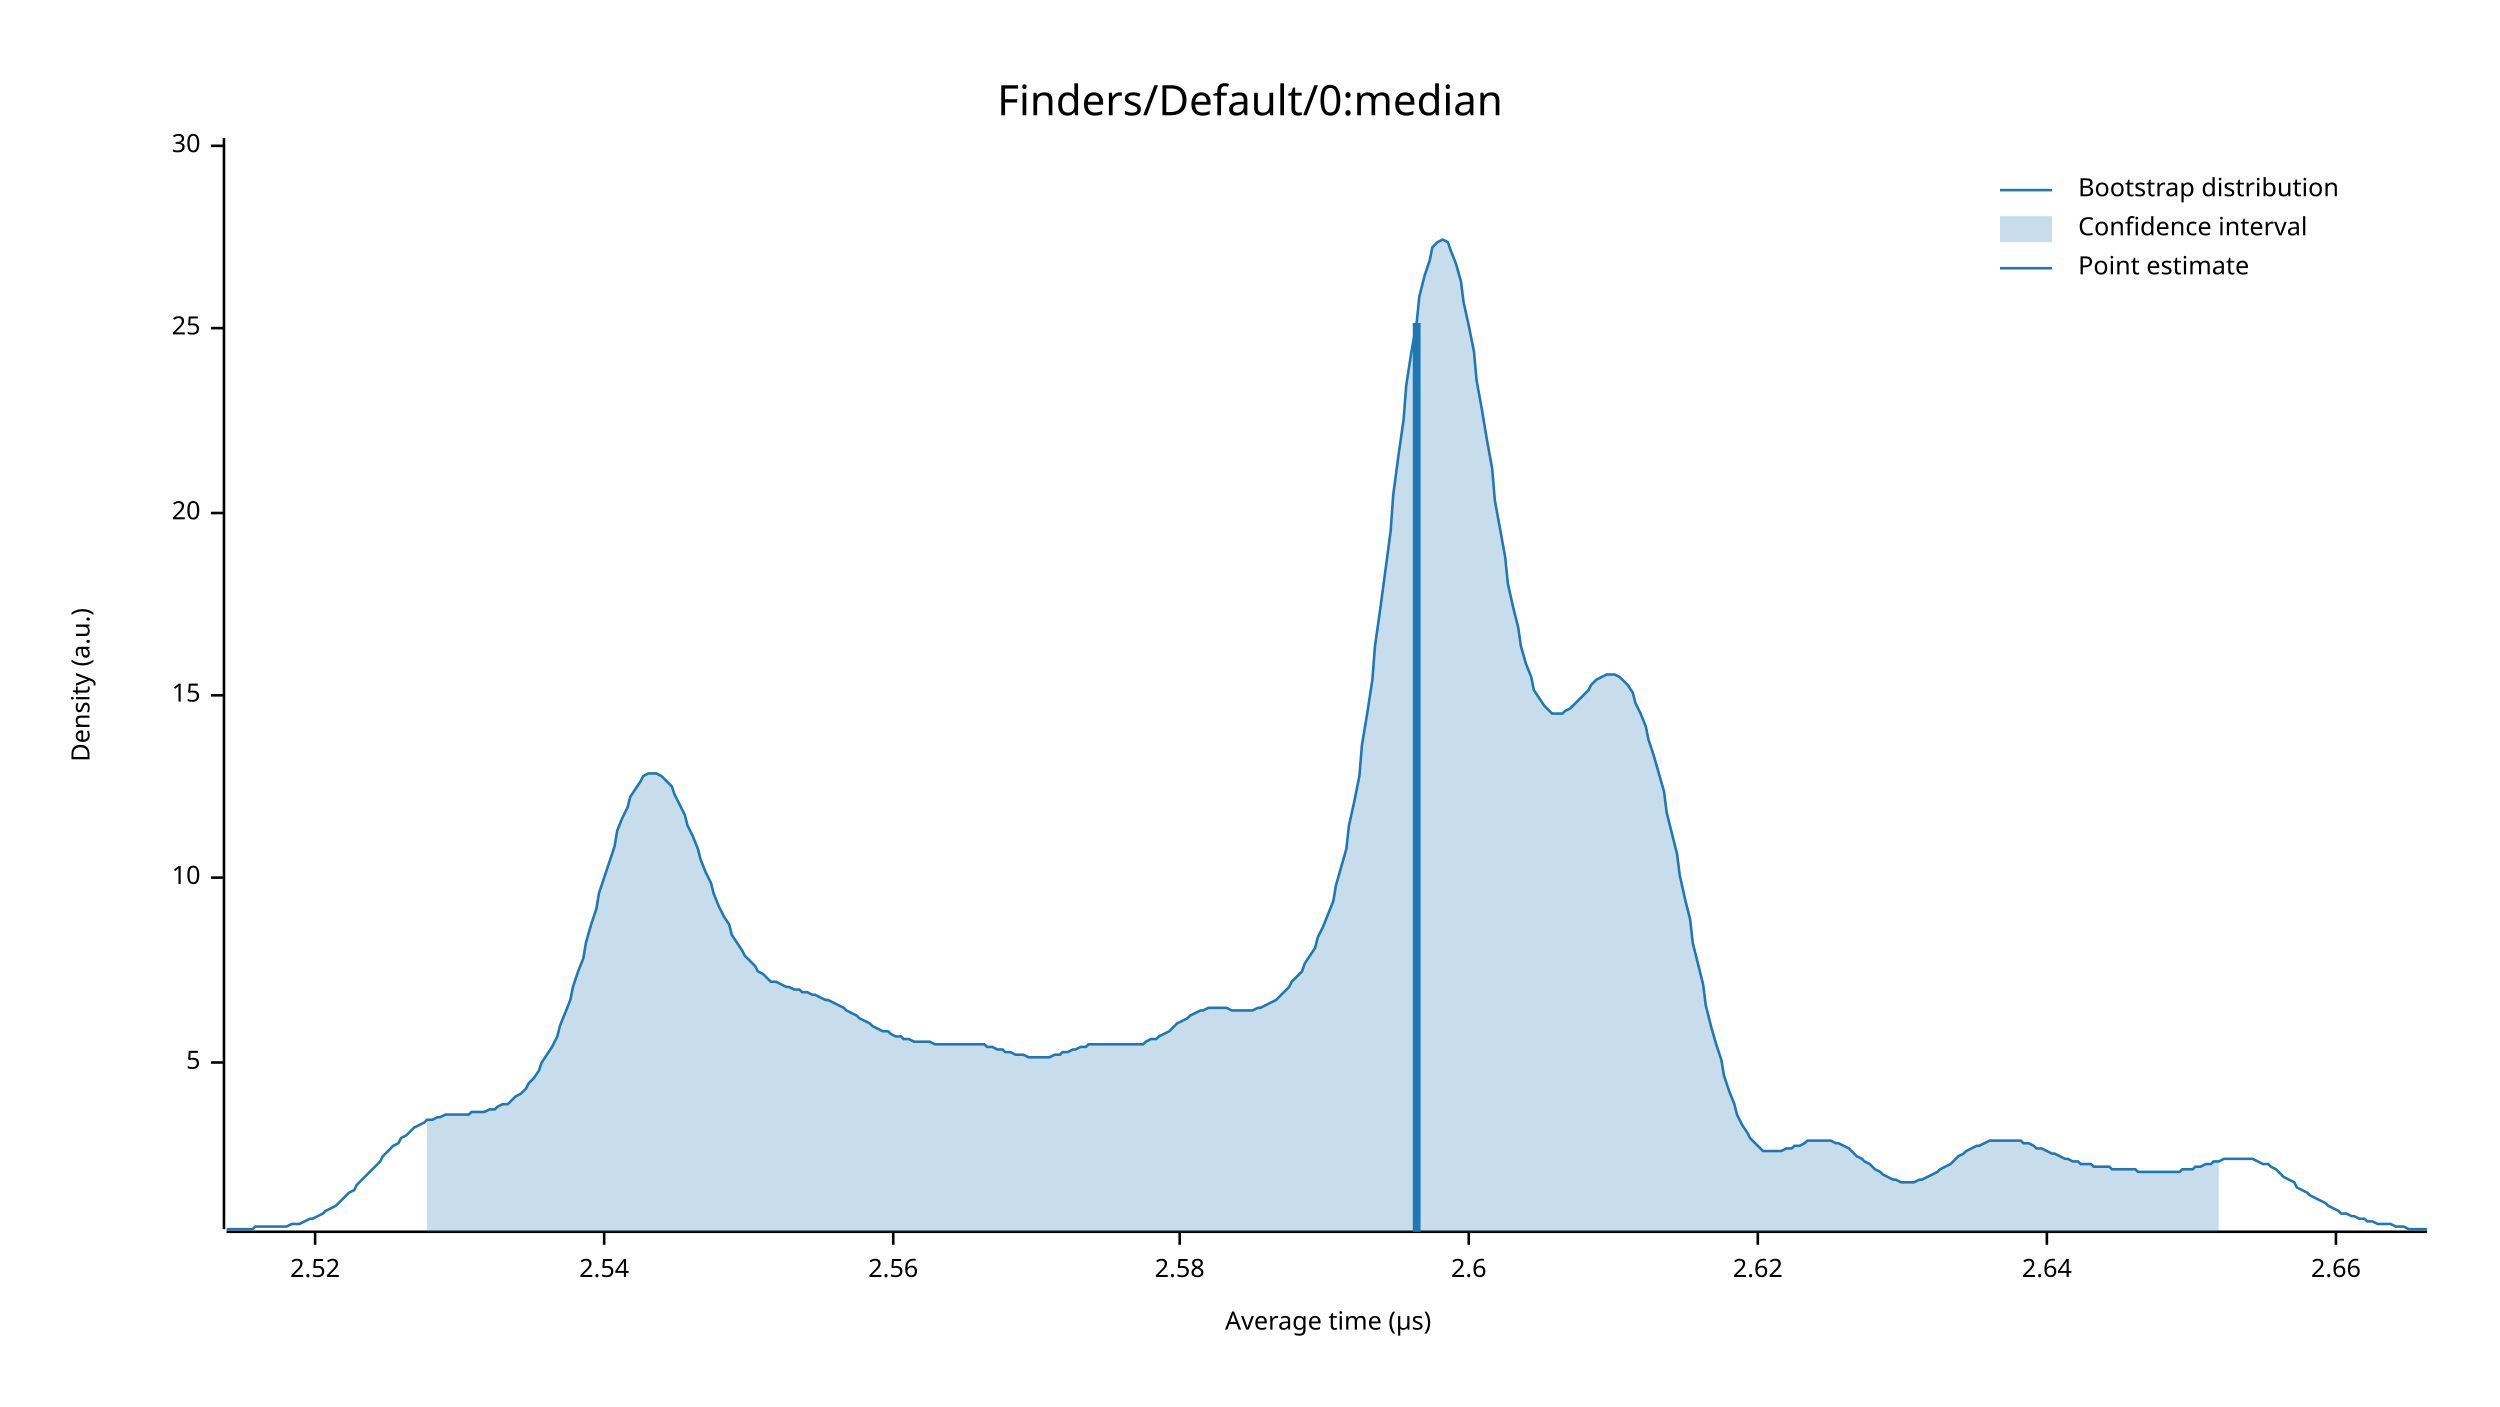
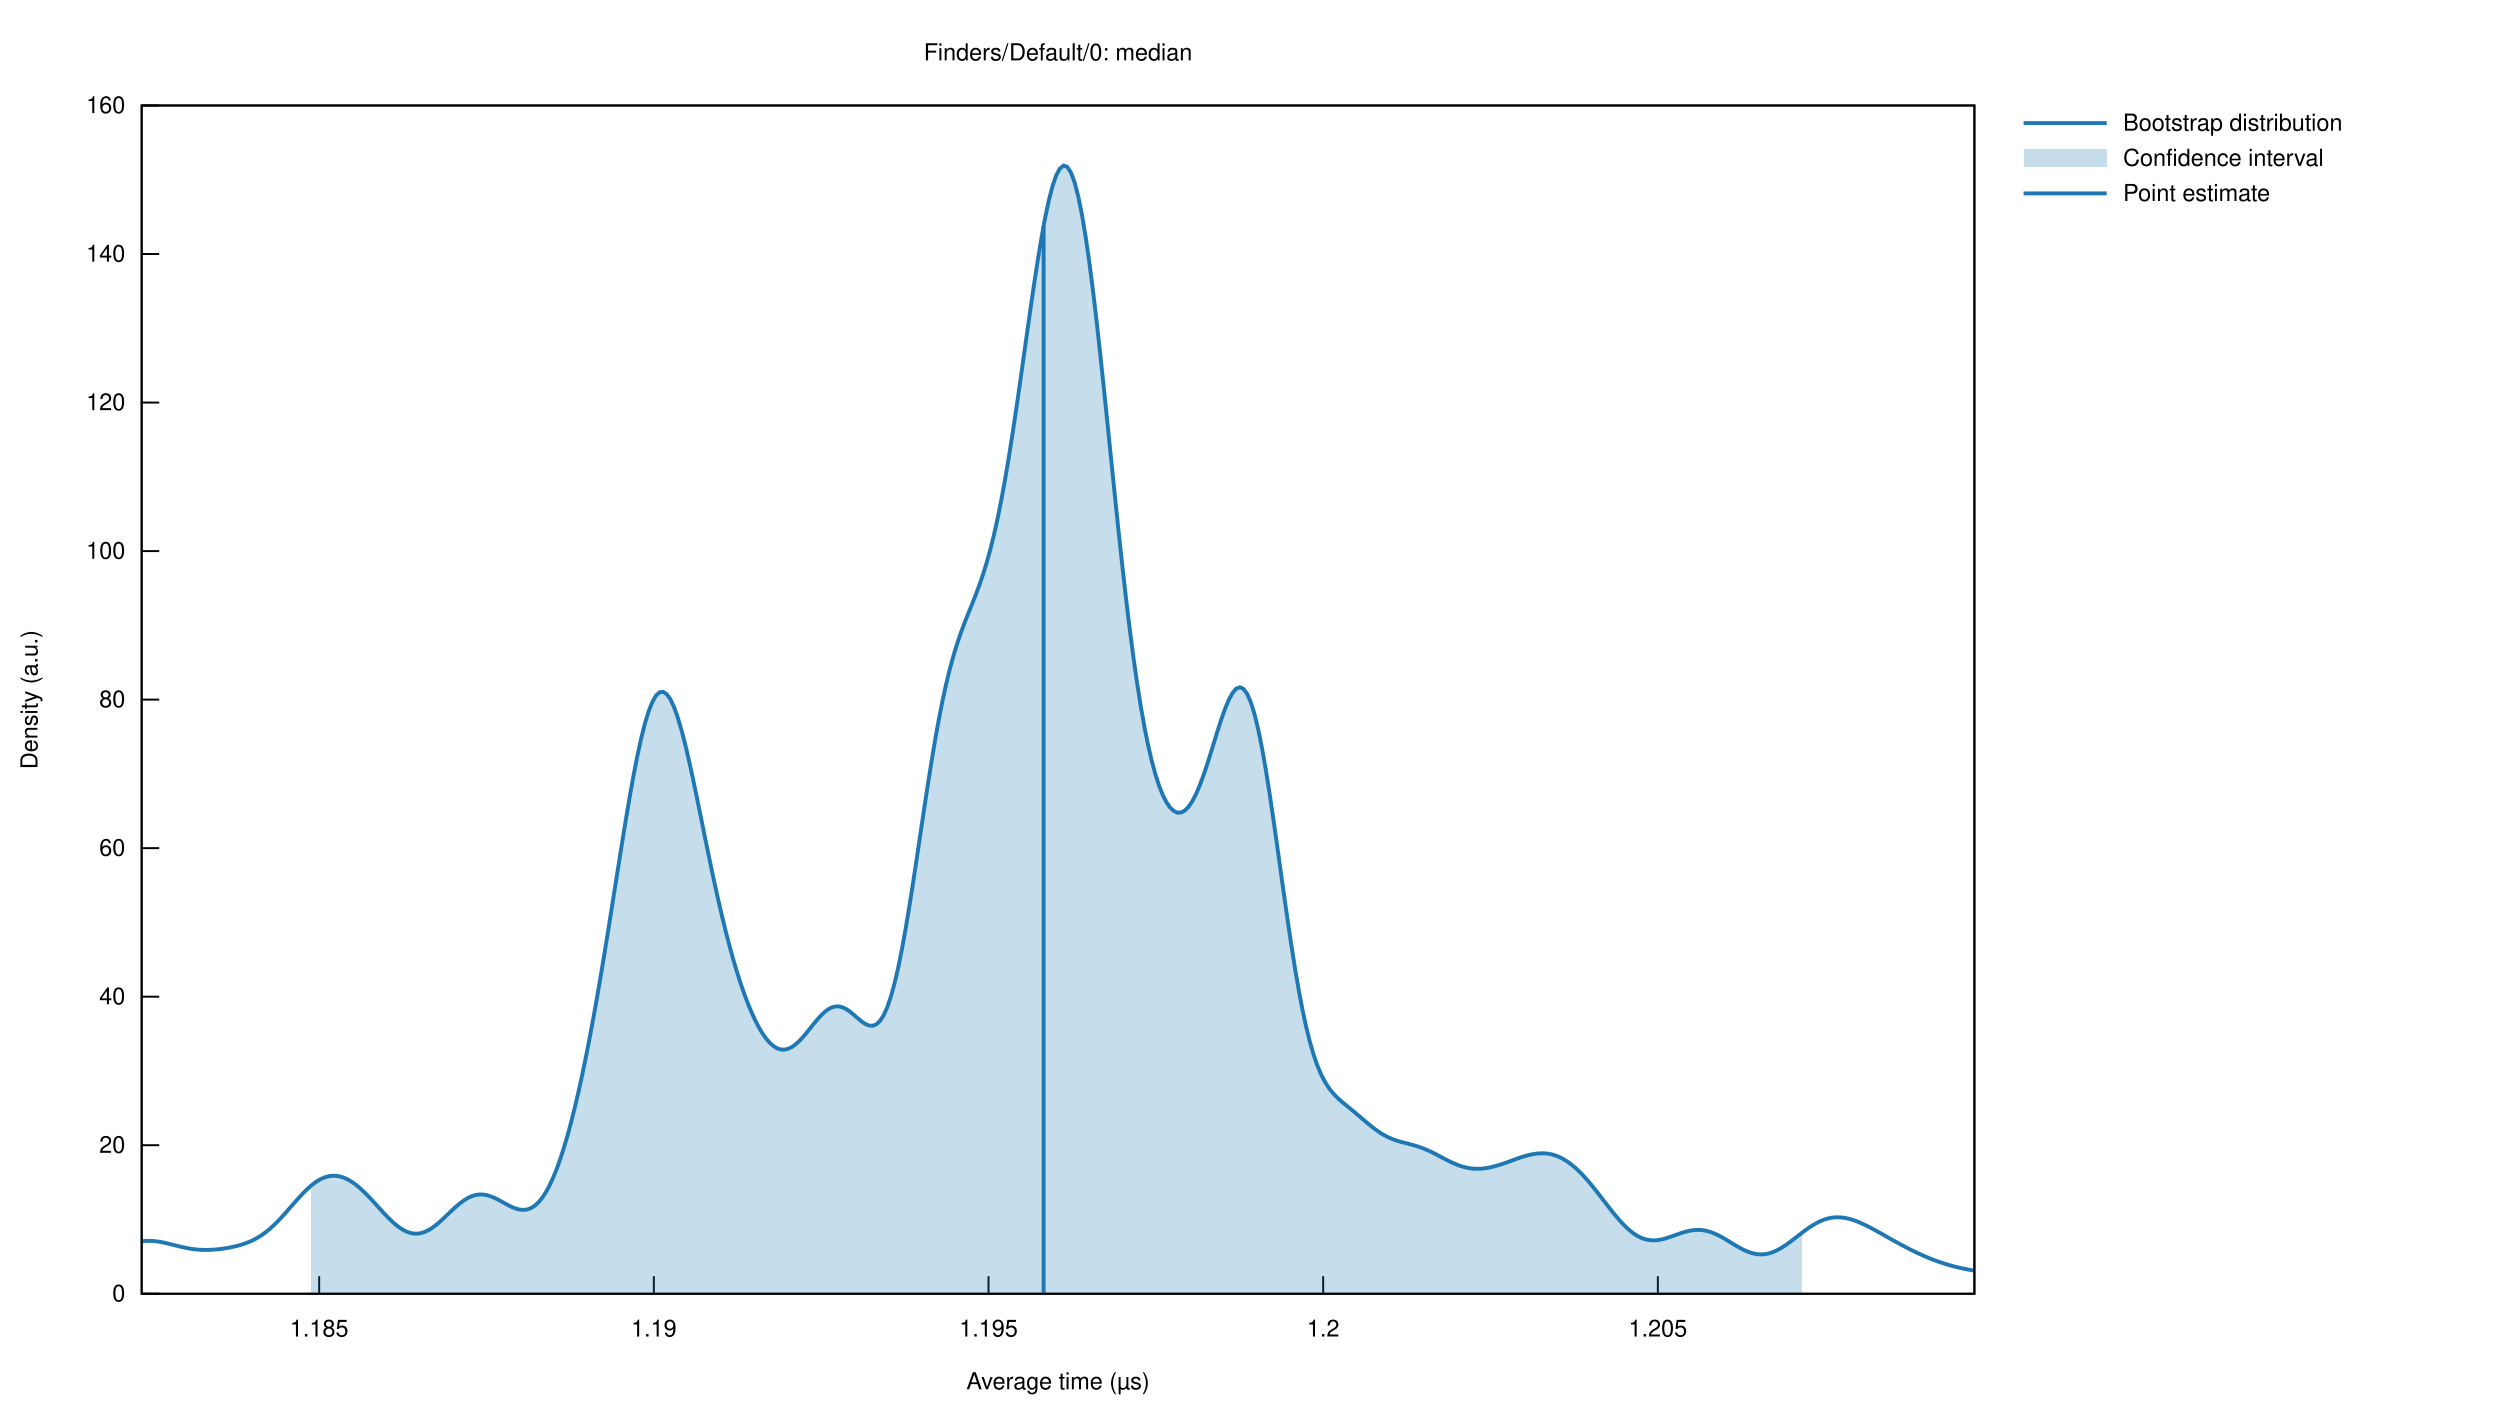
- <svg xmlns="http://www.w3.org/2000/svg" width="960" height="540" viewBox="0 0 960 540">
-   <text x="480" y="32" dy="0.76em" text-anchor="middle" font-family="sans-serif" font-size="16.129" opacity="1" fill="#000000">
- Finders/Default/0:median
- </text>
-   <text x="27" y="263" dy="0.76em" text-anchor="middle" font-family="sans-serif" font-size="9.677" opacity="1" fill="#000000" transform="rotate(270, 27, 263)">
- Density (a.u.)
- </text>
-   <text x="510" y="513" dy="-0.5ex" text-anchor="middle" font-family="sans-serif" font-size="9.677" opacity="1" fill="#000000">
- Average time (µs)
- </text>
-   <polyline fill="none" opacity="1" stroke="#000000" stroke-width="1" points="86,53 86,472 " />
-   <text x="77" y="408" dy="0.5ex" text-anchor="end" font-family="sans-serif" font-size="9.677" opacity="1" fill="#000000">
- 5
- </text>
-   <polyline fill="none" opacity="1" stroke="#000000" stroke-width="1" points="81,408 86,408 " />
-   <text x="77" y="337" dy="0.5ex" text-anchor="end" font-family="sans-serif" font-size="9.677" opacity="1" fill="#000000">
- 10
- </text>
-   <polyline fill="none" opacity="1" stroke="#000000" stroke-width="1" points="81,337 86,337 " />
-   <text x="77" y="267" dy="0.5ex" text-anchor="end" font-family="sans-serif" font-size="9.677" opacity="1" fill="#000000">
- 15
- </text>
-   <polyline fill="none" opacity="1" stroke="#000000" stroke-width="1" points="81,267 86,267 " />
-   <text x="77" y="197" dy="0.5ex" text-anchor="end" font-family="sans-serif" font-size="9.677" opacity="1" fill="#000000">
- 20
- </text>
-   <polyline fill="none" opacity="1" stroke="#000000" stroke-width="1" points="81,197 86,197 " />
-   <text x="77" y="126" dy="0.5ex" text-anchor="end" font-family="sans-serif" font-size="9.677" opacity="1" fill="#000000">
- 25
- </text>
-   <polyline fill="none" opacity="1" stroke="#000000" stroke-width="1" points="81,126 86,126 " />
-   <text x="77" y="56" dy="0.5ex" text-anchor="end" font-family="sans-serif" font-size="9.677" opacity="1" fill="#000000">
- 30
- </text>
-   <polyline fill="none" opacity="1" stroke="#000000" stroke-width="1" points="81,56 86,56 " />
-   <polyline fill="none" opacity="1" stroke="#000000" stroke-width="1" points="87,473 932,473 " />
-   <text x="121" y="483" dy="0.76em" text-anchor="middle" font-family="sans-serif" font-size="9.677" opacity="1" fill="#000000">
- 2.52
- </text>
-   <polyline fill="none" opacity="1" stroke="#000000" stroke-width="1" points="121,473 121,478 " />
-   <text x="232" y="483" dy="0.76em" text-anchor="middle" font-family="sans-serif" font-size="9.677" opacity="1" fill="#000000">
- 2.54
- </text>
-   <polyline fill="none" opacity="1" stroke="#000000" stroke-width="1" points="232,473 232,478 " />
-   <text x="343" y="483" dy="0.76em" text-anchor="middle" font-family="sans-serif" font-size="9.677" opacity="1" fill="#000000">
- 2.56
- </text>
-   <polyline fill="none" opacity="1" stroke="#000000" stroke-width="1" points="343,473 343,478 " />
-   <text x="453" y="483" dy="0.76em" text-anchor="middle" font-family="sans-serif" font-size="9.677" opacity="1" fill="#000000">
- 2.58
- </text>
-   <polyline fill="none" opacity="1" stroke="#000000" stroke-width="1" points="453,473 453,478 " />
-   <text x="564" y="483" dy="0.76em" text-anchor="middle" font-family="sans-serif" font-size="9.677" opacity="1" fill="#000000">
- 2.6
- </text>
-   <polyline fill="none" opacity="1" stroke="#000000" stroke-width="1" points="564,473 564,478 " />
-   <text x="675" y="483" dy="0.76em" text-anchor="middle" font-family="sans-serif" font-size="9.677" opacity="1" fill="#000000">
- 2.62
- </text>
-   <polyline fill="none" opacity="1" stroke="#000000" stroke-width="1" points="675,473 675,478 " />
-   <text x="786" y="483" dy="0.76em" text-anchor="middle" font-family="sans-serif" font-size="9.677" opacity="1" fill="#000000">
- 2.64
- </text>
-   <polyline fill="none" opacity="1" stroke="#000000" stroke-width="1" points="786,473 786,478 " />
-   <text x="897" y="483" dy="0.76em" text-anchor="middle" font-family="sans-serif" font-size="9.677" opacity="1" fill="#000000">
- 2.66
- </text>
-   <polyline fill="none" opacity="1" stroke="#000000" stroke-width="1" points="897,473 897,478 " />
-   <polyline fill="none" opacity="1" stroke="#1F78B4" stroke-width="1" points="87,472 88,472 90,472 92,472 93,472 95,472 97,472 98,471 100,471 102,471 103,471 105,471 107,471 109,471 110,471 112,470 114,470 115,470 117,469 119,468 120,468 122,467 124,466 125,465 127,464 129,463 131,461 132,460 134,458 136,457 137,455 139,453 141,451 142,450 144,448 146,446 147,444 149,442 151,440 153,439 154,437 156,436 158,434 159,433 161,432 163,431 164,430 166,430 168,429 169,429 171,428 173,428 175,428 176,428 178,428 180,428 181,427 183,427 185,427 186,427 188,426 190,426 191,425 193,424 195,424 197,422 198,421 200,420 202,418 203,416 205,414 207,411 208,408 210,405 212,402 214,398 215,394 217,389 219,384 220,379 222,373 224,368 225,362 227,355 229,349 230,343 232,337 234,331 236,325 237,319 239,314 241,310 242,306 244,303 246,300 247,298 249,297 251,297 252,297 254,298 256,300 258,302 259,305 261,309 263,313 264,317 266,321 268,326 269,330 271,335 273,339 274,343 276,348 278,352 280,355 281,359 283,362 285,365 286,367 288,369 290,371 291,373 293,374 295,376 296,377 298,377 300,378 302,379 303,379 305,380 307,380 308,381 310,381 312,382 313,382 315,383 317,384 318,384 320,385 322,386 324,387 325,388 327,389 329,390 330,391 332,392 334,393 335,394 337,395 339,396 341,396 342,397 344,398 346,398 347,399 349,399 351,400 352,400 354,400 356,400 357,400 359,401 361,401 363,401 364,401 366,401 368,401 369,401 371,401 373,401 374,401 376,401 378,401 379,402 381,402 383,403 385,403 386,404 388,404 390,405 391,405 393,405 395,406 396,406 398,406 400,406 401,406 403,406 405,405 407,405 408,404 410,404 412,403 413,403 415,402 417,402 418,401 420,401 422,401 423,401 425,401 427,401 429,401 430,401 432,401 434,401 435,401 437,401 439,401 440,400 442,399 444,399 445,398 447,397 449,396 451,394 452,393 454,392 456,391 457,390 459,389 461,388 462,388 464,387 466,387 468,387 469,387 471,387 473,388 474,388 476,388 478,388 479,388 481,388 483,387 484,387 486,386 488,385 490,384 491,383 493,381 495,379 496,377 498,375 500,373 501,370 503,367 505,364 506,360 508,356 510,351 512,346 513,340 515,333 517,326 518,317 520,308 522,298 523,286 525,274 527,261 528,248 530,234 532,219 534,204 535,190 537,175 539,161 540,148 542,135 544,124 545,114 547,106 549,100 550,95 552,93 554,92 556,93 557,96 559,101 561,108 562,116 564,125 566,135 567,146 569,157 571,169 573,180 574,192 576,203 578,214 579,224 581,233 583,241 584,248 586,255 588,260 589,265 591,268 593,271 595,273 596,274 598,274 600,274 601,273 603,272 605,270 606,269 608,267 610,265 611,263 613,261 615,260 617,259 618,259 620,259 622,260 623,261 625,263 627,266 628,270 630,274 632,279 633,284 635,290 637,297 639,304 640,312 642,320 644,328 645,336 647,345 649,353 650,362 652,370 654,378 655,386 657,394 659,401 661,407 662,413 664,419 666,424 667,428 669,432 671,435 672,437 674,439 676,441 677,442 679,442 681,442 683,442 684,442 686,441 688,441 689,440 691,440 693,439 694,438 696,438 698,438 700,438 701,438 703,438 705,439 706,439 708,440 710,441 711,442 713,444 715,445 716,446 718,447 720,449 722,450 723,451 725,452 727,453 728,453 730,454 732,454 733,454 735,454 737,453 738,453 740,452 742,451 744,450 745,449 747,448 749,447 750,446 752,444 754,443 755,442 757,441 759,440 760,440 762,439 764,438 766,438 767,438 769,438 771,438 772,438 774,438 776,438 777,439 779,439 781,440 782,441 784,441 786,442 788,443 789,443 791,444 793,445 794,445 796,446 798,446 799,447 801,447 803,447 804,448 806,448 808,448 810,448 811,449 813,449 815,449 816,449 818,449 820,449 821,450 823,450 825,450 827,450 828,450 830,450 832,450 833,450 835,450 837,450 838,449 840,449 842,449 843,448 845,448 847,447 849,447 850,446 852,446 854,445 855,445 857,445 859,445 860,445 862,445 864,445 865,445 867,446 869,447 871,447 872,448 874,449 876,451 877,452 879,453 881,454 882,456 884,457 886,458 887,459 889,460 891,461 893,462 894,463 896,464 898,465 899,466 901,466 903,467 904,467 906,468 908,468 909,469 911,469 913,470 915,470 916,470 918,470 920,471 921,471 923,471 925,472 926,472 928,472 930,472 932,472 " />
-   <polygon opacity="0.25" fill="#1F78B4" points="164,430 166,430 168,429 169,429 171,428 173,428 175,428 176,428 178,428 180,428 181,427 183,427 185,427 186,427 188,426 190,426 191,425 193,424 195,424 197,422 198,421 200,420 202,418 203,416 205,414 207,411 208,408 210,405 212,402 214,398 215,394 217,389 219,384 220,379 222,373 224,368 225,362 227,355 229,349 230,343 232,337 234,331 236,325 237,319 239,314 241,310 242,306 244,303 246,300 247,298 249,297 251,297 252,297 254,298 256,300 258,302 259,305 261,309 263,313 264,317 266,321 268,326 269,330 271,335 273,339 274,343 276,348 278,352 280,355 281,359 283,362 285,365 286,367 288,369 290,371 291,373 293,374 295,376 296,377 298,377 300,378 302,379 303,379 305,380 307,380 308,381 310,381 312,382 313,382 315,383 317,384 318,384 320,385 322,386 324,387 325,388 327,389 329,390 330,391 332,392 334,393 335,394 337,395 339,396 341,396 342,397 344,398 346,398 347,399 349,399 351,400 352,400 354,400 356,400 357,400 359,401 361,401 363,401 364,401 366,401 368,401 369,401 371,401 373,401 374,401 376,401 378,401 379,402 381,402 383,403 385,403 386,404 388,404 390,405 391,405 393,405 395,406 396,406 398,406 400,406 401,406 403,406 405,405 407,405 408,404 410,404 412,403 413,403 415,402 417,402 418,401 420,401 422,401 423,401 425,401 427,401 429,401 430,401 432,401 434,401 435,401 437,401 439,401 440,400 442,399 444,399 445,398 447,397 449,396 451,394 452,393 454,392 456,391 457,390 459,389 461,388 462,388 464,387 466,387 468,387 469,387 471,387 473,388 474,388 476,388 478,388 479,388 481,388 483,387 484,387 486,386 488,385 490,384 491,383 493,381 495,379 496,377 498,375 500,373 501,370 503,367 505,364 506,360 508,356 510,351 512,346 513,340 515,333 517,326 518,317 520,308 522,298 523,286 525,274 527,261 528,248 530,234 532,219 534,204 535,190 537,175 539,161 540,148 542,135 544,124 545,114 547,106 549,100 550,95 552,93 554,92 556,93 557,96 559,101 561,108 562,116 564,125 566,135 567,146 569,157 571,169 573,180 574,192 576,203 578,214 579,224 581,233 583,241 584,248 586,255 588,260 589,265 591,268 593,271 595,273 596,274 598,274 600,274 601,273 603,272 605,270 606,269 608,267 610,265 611,263 613,261 615,260 617,259 618,259 620,259 622,260 623,261 625,263 627,266 628,270 630,274 632,279 633,284 635,290 637,297 639,304 640,312 642,320 644,328 645,336 647,345 649,353 650,362 652,370 654,378 655,386 657,394 659,401 661,407 662,413 664,419 666,424 667,428 669,432 671,435 672,437 674,439 676,441 677,442 679,442 681,442 683,442 684,442 686,441 688,441 689,440 691,440 693,439 694,438 696,438 698,438 700,438 701,438 703,438 705,439 706,439 708,440 710,441 711,442 713,444 715,445 716,446 718,447 720,449 722,450 723,451 725,452 727,453 728,453 730,454 732,454 733,454 735,454 737,453 738,453 740,452 742,451 744,450 745,449 747,448 749,447 750,446 752,444 754,443 755,442 757,441 759,440 760,440 762,439 764,438 766,438 767,438 769,438 771,438 772,438 774,438 776,438 777,439 779,439 781,440 782,441 784,441 786,442 788,443 789,443 791,444 793,445 794,445 796,446 798,446 799,447 801,447 803,447 804,448 806,448 808,448 810,448 811,449 813,449 815,449 816,449 818,449 820,449 821,450 823,450 825,450 827,450 828,450 830,450 832,450 833,450 835,450 837,450 838,449 840,449 842,449 843,448 845,448 847,447 849,447 850,446 852,446 852,473 164,473 " />
-   <polyline fill="none" opacity="1" stroke="#1F78B4" stroke-width="3" points="544,473 544,124 " />
-   <text x="798" y="68" dy="0.76em" text-anchor="start" font-family="sans-serif" font-size="9.677" opacity="1" fill="#000000">
- Bootstrap distribution
- </text>
-   <text x="798" y="83" dy="0.76em" text-anchor="start" font-family="sans-serif" font-size="9.677" opacity="1" fill="#000000">
- Confidence interval
- </text>
-   <text x="798" y="98" dy="0.76em" text-anchor="start" font-family="sans-serif" font-size="9.677" opacity="1" fill="#000000">
- Point estimate
- </text>
-   <polyline fill="none" opacity="1" stroke="#1F78B4" stroke-width="1" points="768,73 788,73 " />
-   <rect x="768" y="83" width="20" height="10" opacity="0.25" fill="#1F78B4" stroke="none" />
-   <polyline fill="none" opacity="1" stroke="#1F78B4" stroke-width="1" points="768,103 788,103 " />
+ <svg xmlns="http://www.w3.org/2000/svg" xmlns:xlink="http://www.w3.org/1999/xlink" viewBox="0 0 1280 720">
+   <g id="gnuplot_canvas">
+     <rect x="0" y="0" width="1280" height="720" fill="none" />
+     <defs>
+       <circle id="gpDot" r="0.5" stroke-width="0.5" stroke="currentColor" />
+       <path id="gpPt0" stroke-width="0.222" stroke="currentColor" d="M-1,0 h2 M0,-1 v2" />
+       <path id="gpPt1" stroke-width="0.222" stroke="currentColor" d="M-1,-1 L1,1 M1,-1 L-1,1" />
+       <path id="gpPt2" stroke-width="0.222" stroke="currentColor" d="M-1,0 L1,0 M0,-1 L0,1 M-1,-1 L1,1 M-1,1 L1,-1" />
+       <rect id="gpPt3" stroke-width="0.222" stroke="currentColor" x="-1" y="-1" width="2" height="2" />
+       <rect id="gpPt4" stroke-width="0.222" stroke="currentColor" fill="currentColor" x="-1" y="-1" width="2" height="2" />
+       <circle id="gpPt5" stroke-width="0.222" stroke="currentColor" cx="0" cy="0" r="1" />
+       <use xlink:href="#gpPt5" id="gpPt6" fill="currentColor" stroke="none" />
+       <path id="gpPt7" stroke-width="0.222" stroke="currentColor" d="M0,-1.33 L-1.33,0.67 L1.33,0.67 z" />
+       <use xlink:href="#gpPt7" id="gpPt8" fill="currentColor" stroke="none" />
+       <use xlink:href="#gpPt7" id="gpPt9" stroke="currentColor" transform="rotate(180)" />
+       <use xlink:href="#gpPt9" id="gpPt10" fill="currentColor" stroke="none" />
+       <use xlink:href="#gpPt3" id="gpPt11" stroke="currentColor" transform="rotate(45)" />
+       <use xlink:href="#gpPt11" id="gpPt12" fill="currentColor" stroke="none" />
+       <path id="gpPt13" stroke-width="0.222" stroke="currentColor" d="M0,1.330 L1.265,0.411 L0.782,-1.067 L-0.782,-1.076 L-1.265,0.411 z" />
+       <use xlink:href="#gpPt13" id="gpPt14" fill="currentColor" stroke="none" />
+       <filter id="textbox" filterUnits="objectBoundingBox" x="0" y="0" height="1" width="1">
+         <feFlood flood-color="white" flood-opacity="1" result="bgnd" />
+         <feComposite in="SourceGraphic" in2="bgnd" operator="atop" />
+       </filter>
+       <filter id="greybox" filterUnits="objectBoundingBox" x="0" y="0" height="1" width="1">
+         <feFlood flood-color="lightgrey" flood-opacity="1" result="grey" />
+         <feComposite in="SourceGraphic" in2="grey" operator="atop" />
+       </filter>
+     </defs>
+     <g fill="none" color="white" stroke="currentColor" stroke-width="1.00" stroke-linecap="butt" stroke-linejoin="miter">
+ </g>
+     <g fill="none" color="black" stroke="currentColor" stroke-width="1.00" stroke-linecap="butt" stroke-linejoin="miter">
+       <path stroke="black" d="M72.53,662.40 L81.53,662.40  " />
+       <g transform="translate(64.14,666.30)" stroke="none" fill="black" font-family="Helvetica" font-size="12.00" text-anchor="end">
+         <text>
+           <tspan font-family="Helvetica"> 0</tspan>
+         </text>
+       </g>
+     </g>
+     <g fill="none" color="black" stroke="currentColor" stroke-width="1.00" stroke-linecap="butt" stroke-linejoin="miter">
+       <path stroke="black" d="M72.53,586.35 L81.53,586.35  " />
+       <g transform="translate(64.14,590.25)" stroke="none" fill="black" font-family="Helvetica" font-size="12.00" text-anchor="end">
+         <text>
+           <tspan font-family="Helvetica"> 20</tspan>
+         </text>
+       </g>
+     </g>
+     <g fill="none" color="black" stroke="currentColor" stroke-width="1.00" stroke-linecap="butt" stroke-linejoin="miter">
+       <path stroke="black" d="M72.53,510.30 L81.53,510.30  " />
+       <g transform="translate(64.14,514.20)" stroke="none" fill="black" font-family="Helvetica" font-size="12.00" text-anchor="end">
+         <text>
+           <tspan font-family="Helvetica"> 40</tspan>
+         </text>
+       </g>
+     </g>
+     <g fill="none" color="black" stroke="currentColor" stroke-width="1.00" stroke-linecap="butt" stroke-linejoin="miter">
+       <path stroke="black" d="M72.53,434.25 L81.53,434.25  " />
+       <g transform="translate(64.14,438.15)" stroke="none" fill="black" font-family="Helvetica" font-size="12.00" text-anchor="end">
+         <text>
+           <tspan font-family="Helvetica"> 60</tspan>
+         </text>
+       </g>
+     </g>
+     <g fill="none" color="black" stroke="currentColor" stroke-width="1.00" stroke-linecap="butt" stroke-linejoin="miter">
+       <path stroke="black" d="M72.53,358.20 L81.53,358.20  " />
+       <g transform="translate(64.14,362.10)" stroke="none" fill="black" font-family="Helvetica" font-size="12.00" text-anchor="end">
+         <text>
+           <tspan font-family="Helvetica"> 80</tspan>
+         </text>
+       </g>
+     </g>
+     <g fill="none" color="black" stroke="currentColor" stroke-width="1.00" stroke-linecap="butt" stroke-linejoin="miter">
+       <path stroke="black" d="M72.53,282.16 L81.53,282.16  " />
+       <g transform="translate(64.14,286.06)" stroke="none" fill="black" font-family="Helvetica" font-size="12.00" text-anchor="end">
+         <text>
+           <tspan font-family="Helvetica"> 100</tspan>
+         </text>
+       </g>
+     </g>
+     <g fill="none" color="black" stroke="currentColor" stroke-width="1.00" stroke-linecap="butt" stroke-linejoin="miter">
+       <path stroke="black" d="M72.53,206.11 L81.53,206.11  " />
+       <g transform="translate(64.14,210.01)" stroke="none" fill="black" font-family="Helvetica" font-size="12.00" text-anchor="end">
+         <text>
+           <tspan font-family="Helvetica"> 120</tspan>
+         </text>
+       </g>
+     </g>
+     <g fill="none" color="black" stroke="currentColor" stroke-width="1.00" stroke-linecap="butt" stroke-linejoin="miter">
+       <path stroke="black" d="M72.53,130.06 L81.53,130.06  " />
+       <g transform="translate(64.14,133.96)" stroke="none" fill="black" font-family="Helvetica" font-size="12.00" text-anchor="end">
+         <text>
+           <tspan font-family="Helvetica"> 140</tspan>
+         </text>
+       </g>
+     </g>
+     <g fill="none" color="black" stroke="currentColor" stroke-width="1.00" stroke-linecap="butt" stroke-linejoin="miter">
+       <path stroke="black" d="M72.53,54.01 L81.53,54.01  " />
+       <g transform="translate(64.14,57.91)" stroke="none" fill="black" font-family="Helvetica" font-size="12.00" text-anchor="end">
+         <text>
+           <tspan font-family="Helvetica"> 160</tspan>
+         </text>
+       </g>
+     </g>
+     <g fill="none" color="black" stroke="currentColor" stroke-width="1.00" stroke-linecap="butt" stroke-linejoin="miter">
+       <path stroke="black" d="M163.42,662.40 L163.42,653.40  " />
+       <g transform="translate(163.42,684.30)" stroke="none" fill="black" font-family="Helvetica" font-size="12.00" text-anchor="middle">
+         <text>
+           <tspan font-family="Helvetica"> 1.185</tspan>
+         </text>
+       </g>
+     </g>
+     <g fill="none" color="black" stroke="currentColor" stroke-width="1.00" stroke-linecap="butt" stroke-linejoin="miter">
+       <path stroke="black" d="M334.77,662.40 L334.77,653.40  " />
+       <g transform="translate(334.77,684.30)" stroke="none" fill="black" font-family="Helvetica" font-size="12.00" text-anchor="middle">
+         <text>
+           <tspan font-family="Helvetica"> 1.19</tspan>
+         </text>
+       </g>
+     </g>
+     <g fill="none" color="black" stroke="currentColor" stroke-width="1.00" stroke-linecap="butt" stroke-linejoin="miter">
+       <path stroke="black" d="M506.12,662.40 L506.12,653.40  " />
+       <g transform="translate(506.12,684.30)" stroke="none" fill="black" font-family="Helvetica" font-size="12.00" text-anchor="middle">
+         <text>
+           <tspan font-family="Helvetica"> 1.195</tspan>
+         </text>
+       </g>
+     </g>
+     <g fill="none" color="black" stroke="currentColor" stroke-width="1.00" stroke-linecap="butt" stroke-linejoin="miter">
+       <path stroke="black" d="M677.47,662.40 L677.47,653.40  " />
+       <g transform="translate(677.47,684.30)" stroke="none" fill="black" font-family="Helvetica" font-size="12.00" text-anchor="middle">
+         <text>
+           <tspan font-family="Helvetica"> 1.2</tspan>
+         </text>
+       </g>
+     </g>
+     <g fill="none" color="black" stroke="currentColor" stroke-width="1.00" stroke-linecap="butt" stroke-linejoin="miter">
+       <path stroke="black" d="M848.82,662.40 L848.82,653.40  " />
+       <g transform="translate(848.82,684.30)" stroke="none" fill="black" font-family="Helvetica" font-size="12.00" text-anchor="middle">
+         <text>
+           <tspan font-family="Helvetica"> 1.205</tspan>
+         </text>
+       </g>
+     </g>
+     <g fill="none" color="black" stroke="currentColor" stroke-width="1.00" stroke-linecap="butt" stroke-linejoin="miter">
+ </g>
+     <g fill="none" color="black" stroke="currentColor" stroke-width="1.00" stroke-linecap="butt" stroke-linejoin="miter">
+       <path stroke="black" d="M72.53,54.01 L72.53,662.40 L1010.90,662.40 L1010.90,54.01 L72.53,54.01 Z  " />
+     </g>
+     <g fill="none" color="black" stroke="currentColor" stroke-width="1.00" stroke-linecap="butt" stroke-linejoin="miter">
+ </g>
+     <g id="gnuplot_plot_1">
+       <g fill="none" color="white" stroke="black" stroke-width="2.00" stroke-linecap="butt" stroke-linejoin="miter">
+ </g>
+       <g fill="none" color="black" stroke="currentColor" stroke-width="2.00" stroke-linecap="butt" stroke-linejoin="miter">
+         <g transform="translate(1087.02,66.91)" stroke="none" fill="black" font-family="Helvetica" font-size="12.00" text-anchor="start">
+           <text>
+             <tspan font-family="Helvetica">Bootstrap distribution</tspan>
+           </text>
+         </g>
+       </g>
+       <g fill="none" color="black" stroke="currentColor" stroke-width="2.00" stroke-linecap="butt" stroke-linejoin="miter">
+         <path stroke="rgb( 31, 120, 180)" d="M1036.07,63.01 L1078.63,63.01 M72.53,635.55 L74.41,635.36 L76.29,635.31 L78.17,635.38 L80.05,635.57 L81.93,635.85   L83.81,636.21 L85.69,636.64 L87.57,637.10 L89.45,637.57 L91.34,638.04 L93.22,638.49 L95.10,638.89 L96.98,639.25   L98.86,639.53 L100.74,639.75 L102.62,639.89 L104.50,639.96 L106.38,639.96 L108.26,639.89 L110.14,639.76 L112.02,639.58   L113.90,639.34 L115.78,639.06 L117.66,638.72 L119.54,638.33 L121.42,637.88 L123.30,637.36 L125.18,636.76 L127.06,636.06   L128.95,635.24 L130.83,634.30 L132.71,633.20 L134.59,631.96 L136.47,630.56 L138.35,628.99 L140.23,627.28 L142.11,625.42   L143.99,623.44 L145.87,621.37 L147.75,619.23 L149.63,617.07 L151.51,614.93 L153.39,612.83 L155.27,610.83 L157.15,608.97   L159.03,607.27 L160.91,605.77 L162.79,604.49 L164.67,603.46 L166.56,602.70 L168.44,602.20 L170.32,601.98 L172.20,602.03   L174.08,602.36 L175.96,602.94 L177.84,603.78 L179.72,604.85 L181.60,606.14 L183.48,607.63 L185.36,609.29 L187.24,611.10   L189.12,613.03 L191.00,615.04 L192.88,617.10 L194.76,619.18 L196.64,621.22 L198.52,623.19 L200.40,625.04 L202.28,626.74   L204.17,628.24 L206.05,629.50 L207.93,630.49 L209.81,631.19 L211.69,631.58 L213.57,631.64 L215.45,631.38 L217.33,630.80   L219.21,629.92 L221.09,628.78 L222.97,627.40 L224.85,625.84 L226.73,624.14 L228.61,622.36 L230.49,620.56 L232.37,618.80   L234.25,617.13 L236.13,615.61 L238.01,614.28 L239.89,613.19 L241.78,612.36 L243.66,611.82 L245.54,611.57 L247.42,611.62   L249.30,611.93 L251.18,612.50 L253.06,613.26 L254.94,614.18 L256.82,615.20 L258.70,616.24 L260.58,617.25 L262.46,618.15   L264.34,618.87 L266.22,619.33 L268.10,619.47 L269.98,619.23 L271.86,618.54 L273.74,617.37 L275.62,615.68 L277.50,613.42   L279.39,610.58 L281.27,607.15 L283.15,603.12 L285.03,598.48 L286.91,593.25 L288.79,587.42 L290.67,581.02 L292.55,574.05   L294.43,566.53 L296.31,558.46 L298.19,549.87 L300.07,540.75 L301.95,531.14 L303.83,521.06 L305.71,510.52 L307.59,499.57   L309.47,488.26 L311.35,476.66 L313.23,464.84 L315.11,452.90 L317.00,440.97 L318.88,429.19 L320.76,417.69 L322.64,406.66   L324.52,396.26 L326.40,386.67 L328.28,378.06 L330.16,370.58 L332.04,364.38 L333.92,359.58 L335.80,356.26 L337.68,354.46   L339.56,354.21 L341.44,355.47 L343.32,358.18 L345.20,362.25 L347.08,367.55 L348.96,373.92 L350.84,381.21 L352.72,389.24   L354.61,397.83 L356.49,406.81 L358.37,416.01 L360.25,425.29 L362.13,434.51 L364.01,443.58 L365.89,452.38 L367.77,460.87   L369.65,468.97 L371.53,476.67 L373.41,483.93 L375.29,490.75 L377.17,497.11 L379.05,503.03 L380.93,508.50 L382.81,513.51   L384.69,518.08 L386.57,522.20 L388.45,525.85 L390.33,529.02 L392.22,531.71 L394.10,533.89 L395.98,535.56 L397.86,536.71   L399.74,537.32 L401.62,537.41 L403.50,537.00 L405.38,536.11 L407.26,534.78 L409.14,533.09 L411.02,531.09 L412.90,528.87   L414.78,526.53 L416.66,524.17 L418.54,521.91 L420.42,519.84 L422.30,518.07 L424.18,516.67 L426.06,515.73 L427.94,515.27   L429.83,515.32 L431.71,515.86 L433.59,516.84 L435.47,518.17 L437.35,519.73 L439.23,521.38 L441.11,522.95 L442.99,524.24   L444.87,525.06 L446.75,525.20 L448.63,524.49 L450.51,522.76 L452.39,519.86 L454.27,515.70 L456.15,510.21 L458.03,503.39   L459.91,495.28 L461.79,485.96 L463.67,475.58 L465.55,464.30 L467.44,452.34 L469.32,439.92 L471.20,427.29 L473.08,414.69   L474.96,402.35 L476.84,390.49 L478.72,379.26 L480.60,368.81 L482.48,359.24 L484.36,350.57 L486.24,342.81 L488.12,335.90   L490.00,329.75 L491.88,324.22 L493.76,319.16 L495.64,314.40 L497.52,309.74 L499.40,305.00 L501.28,299.99 L503.16,294.55   L505.05,288.52 L506.93,281.79 L508.81,274.24 L510.69,265.83 L512.57,256.51 L514.45,246.31 L516.33,235.25 L518.21,223.43   L520.09,210.97 L521.97,198.00 L523.85,184.73 L525.73,171.35 L527.61,158.11 L529.49,145.23 L531.37,132.99 L533.25,121.64   L535.13,111.41 L537.01,102.56 L538.89,95.30 L540.77,89.82 L542.66,86.27 L544.54,84.78 L546.42,85.45 L548.30,88.30   L550.18,93.35 L552.06,100.56 L553.94,109.84 L555.82,121.05 L557.70,134.04 L559.58,148.61 L561.46,164.50 L563.34,181.47   L565.22,199.22 L567.10,217.47 L568.98,235.92 L570.86,254.28 L572.74,272.27 L574.62,289.66 L576.50,306.22 L578.38,321.79   L580.27,336.22 L582.15,349.43 L584.03,361.36 L585.91,372.01 L587.79,381.37 L589.67,389.50 L591.55,396.44 L593.43,402.24   L595.31,406.98 L597.19,410.69 L599.07,413.43 L600.95,415.21 L602.83,416.07 L604.71,416.00 L606.59,415.02 L608.47,413.15   L610.35,410.41 L612.23,406.84 L614.11,402.50 L615.99,397.49 L617.88,391.95 L619.76,386.02 L621.64,379.91 L623.52,373.84   L625.40,368.04 L627.28,362.76 L629.16,358.27 L631.04,354.82 L632.92,352.61 L634.80,351.86 L636.68,352.72 L638.56,355.28   L640.44,359.60 L642.32,365.66 L644.20,373.40 L646.08,382.67 L647.96,393.30 L649.84,405.06 L651.72,417.69 L653.60,430.89   L655.49,444.38 L657.37,457.86 L659.25,471.05 L661.13,483.70 L663.01,495.59 L664.89,506.56 L666.77,516.48 L668.65,525.29   L670.53,532.96 L672.41,539.51 L674.29,545.03 L676.17,549.59 L678.05,553.33 L679.93,556.39 L681.81,558.90 L683.69,561.00   L685.57,562.82 L687.45,564.46 L689.33,566.02 L691.21,567.55 L693.10,569.09 L694.98,570.66 L696.86,572.26 L698.74,573.86   L700.62,575.43 L702.50,576.95 L704.38,578.39 L706.26,579.70 L708.14,580.88 L710.02,581.90 L711.90,582.78 L713.78,583.53   L715.66,584.16 L717.54,584.71 L719.42,585.20 L721.30,585.68 L723.18,586.18 L725.06,586.72 L726.94,587.34 L728.82,588.03   L730.71,588.81 L732.59,589.68 L734.47,590.61 L736.35,591.59 L738.23,592.59 L740.11,593.58 L741.99,594.54 L743.87,595.44   L745.75,596.24 L747.63,596.94 L749.51,597.51 L751.39,597.95 L753.27,598.25 L755.15,598.40 L757.03,598.42 L758.91,598.32   L760.79,598.09 L762.67,597.75 L764.55,597.32 L766.43,596.80 L768.32,596.22 L770.20,595.59 L772.08,594.93 L773.96,594.24   L775.84,593.56 L777.72,592.90 L779.60,592.27 L781.48,591.71 L783.36,591.23 L785.24,590.86 L787.12,590.60 L789.00,590.48   L790.88,590.51 L792.76,590.71 L794.64,591.09 L796.52,591.65 L798.40,592.41 L800.28,593.36 L802.16,594.50 L804.04,595.84   L805.93,597.36 L807.81,599.05 L809.69,600.91 L811.57,602.93 L813.45,605.07 L815.33,607.33 L817.21,609.68 L819.09,612.09   L820.97,614.53 L822.85,616.97 L824.73,619.38 L826.61,621.72 L828.49,623.96 L830.37,626.06 L832.25,627.99 L834.13,629.73   L836.01,631.24 L837.89,632.51 L839.77,633.52 L841.65,634.28 L843.54,634.78 L845.42,635.03 L847.30,635.06 L849.18,634.88   L851.06,634.52 L852.94,634.02 L854.82,633.42 L856.70,632.76 L858.58,632.08 L860.46,631.42 L862.34,630.82 L864.22,630.32   L866.10,629.96 L867.98,629.74 L869.86,629.70 L871.74,629.84 L873.62,630.18 L875.50,630.69 L877.38,631.38 L879.26,632.23   L881.15,633.20 L883.03,634.26 L884.91,635.39 L886.79,636.55 L888.67,637.69 L890.55,638.77 L892.43,639.77 L894.31,640.63   L896.19,641.34 L898.07,641.86 L899.95,642.17 L901.83,642.26 L903.71,642.13 L905.59,641.76 L907.47,641.18 L909.35,640.38   L911.23,639.40 L913.11,638.26 L914.99,636.98 L916.87,635.61 L918.76,634.17 L920.64,632.71 L922.52,631.25 L924.40,629.85   L926.28,628.52 L928.16,627.30 L930.04,626.21 L931.92,625.27 L933.80,624.51 L935.68,623.92 L937.56,623.51 L939.44,623.29   L941.32,623.25 L943.20,623.38 L945.08,623.67 L946.96,624.10 L948.84,624.66 L950.72,625.34 L952.60,626.12 L954.48,626.98   L956.37,627.91 L958.25,628.89 L960.13,629.90 L962.01,630.94 L963.89,632.00 L965.77,633.07 L967.65,634.13 L969.53,635.18   L971.41,636.22 L973.29,637.25 L975.17,638.25 L977.05,639.22 L978.93,640.17 L980.81,641.09 L982.69,641.97 L984.57,642.82   L986.45,643.63 L988.33,644.41 L990.21,645.14 L992.09,645.83 L993.98,646.48 L995.86,647.09 L997.74,647.66 L999.62,648.19   L1001.50,648.67 L1003.38,649.12 L1005.26,649.52 L1007.14,649.90 L1009.02,650.24 L1010.90,650.55  " />
+       </g>
+     </g>
+     <g id="gnuplot_plot_2">
+       <g fill="none" color="white" stroke="rgb( 31, 120, 180)" stroke-width="1.00" stroke-linecap="butt" stroke-linejoin="miter">
+ </g>
+       <g fill="none" color="black" stroke="currentColor" stroke-width="1.00" stroke-linecap="butt" stroke-linejoin="miter">
+         <g transform="translate(1087.02,84.91)" stroke="none" fill="black" font-family="Helvetica" font-size="12.00" text-anchor="start">
+           <text>
+             <tspan font-family="Helvetica">Confidence interval</tspan>
+           </text>
+         </g>
+       </g>
+       <g fill="none" color="black" stroke="currentColor" stroke-width="1.00" stroke-linecap="butt" stroke-linejoin="miter">
+         <g stroke="none" shape-rendering="crispEdges">
+           <polygon fill="rgb( 31, 120, 180)" fill-opacity="0.25" points="1036.07,85.51 1078.63,85.51 1078.63,76.51 1036.07,76.51 " />
+           <polygon fill="rgb( 31, 120, 180)" fill-opacity="0.25" points="159.03,607.27 160.91,605.77 162.79,604.49 164.67,603.46 166.56,602.70 168.44,602.20 170.32,601.98 172.20,602.03 174.08,602.36 175.96,602.94 177.84,603.78 179.72,604.85 181.60,606.14 183.48,607.63 185.36,609.29 187.24,611.10 189.12,613.03 191.00,615.04 192.88,617.10 194.76,619.18 196.64,621.22 198.52,623.19 200.40,625.04 202.28,626.74 204.17,628.24 206.05,629.50 207.93,630.49 209.81,631.19 211.69,631.58 213.57,631.64 215.45,631.38 217.33,630.80 219.21,629.92 221.09,628.78 222.97,627.40 224.85,625.84 226.73,624.14 228.61,622.36 230.49,620.56 232.37,618.80 234.25,617.13 236.13,615.61 238.01,614.28 239.89,613.19 241.78,612.36 243.66,611.82 245.54,611.57 247.42,611.62 249.30,611.93 251.18,612.50 253.06,613.26 254.94,614.18 256.82,615.20 258.70,616.24 260.58,617.25 262.46,618.15 264.34,618.87 266.22,619.33 268.10,619.47 269.98,619.23 271.86,618.54 273.74,617.37 275.62,615.68 277.50,613.42 279.39,610.58 281.27,607.15 283.15,603.12 285.03,598.48 286.91,593.25 288.79,587.42 290.67,581.02 292.55,574.05 294.43,566.53 296.31,558.46 298.19,549.87 300.07,540.75 301.95,531.14 303.83,521.06 305.71,510.52 307.59,499.57 309.47,488.26 311.35,476.66 313.23,464.84 315.11,452.90 317.00,440.97 318.88,429.19 320.76,417.69 322.64,406.66 324.52,396.26 326.40,386.67 328.28,378.06 330.16,370.58 332.04,364.38 333.92,359.58 335.80,356.26 337.68,354.46 339.56,354.21 341.44,355.47 343.32,358.18 345.20,362.25 347.08,367.55 348.96,373.92 350.84,381.21 352.72,389.24 354.61,397.83 356.49,406.81 358.37,416.01 360.25,425.29 362.13,434.51 364.01,443.58 365.89,452.38 367.77,460.87 369.65,468.97 371.53,476.67 373.41,483.93 375.29,490.75 377.17,497.11 379.05,503.03 380.93,508.50 382.81,513.51 384.69,518.08 386.57,522.20 388.45,525.85 390.33,529.02 392.22,531.71 394.10,533.89 395.98,535.56 397.86,536.71 399.74,537.32 401.62,537.41 403.50,537.00 405.38,536.11 407.26,534.78 409.14,533.09 411.02,531.09 412.90,528.87 414.78,526.53 416.66,524.17 418.54,521.91 420.42,519.84 422.30,518.07 424.18,516.67 426.06,515.73 427.94,515.27 429.83,515.32 431.71,515.86 433.59,516.84 435.47,518.17 437.35,519.73 439.23,521.38 441.11,522.95 442.99,524.24 444.87,525.06 446.75,525.20 448.63,524.49 450.51,522.76 452.39,519.86 454.27,515.70 456.15,510.21 458.03,503.39 459.91,495.28 461.79,485.96 463.67,475.58 465.55,464.30 467.44,452.34 469.32,439.92 471.20,427.29 473.08,414.69 474.96,402.35 476.84,390.49 478.72,379.26 480.60,368.81 482.48,359.24 484.36,350.57 486.24,342.81 488.12,335.90 490.00,329.75 491.88,324.22 493.76,319.16 495.64,314.40 497.52,309.74 499.40,305.00 501.28,299.99 503.16,294.55 505.05,288.52 506.93,281.79 508.81,274.24 510.69,265.83 512.57,256.51 514.45,246.31 516.33,235.25 518.21,223.43 520.09,210.97 521.97,198.00 523.85,184.73 525.73,171.35 527.61,158.11 529.49,145.23 531.37,132.99 533.25,121.64 535.13,111.41 537.01,102.56 538.89,95.30 540.77,89.82 542.66,86.27 544.54,84.78 546.42,85.45 548.30,88.30 550.18,93.35 552.06,100.56 553.94,109.84 555.82,121.05 557.70,134.04 559.58,148.61 561.46,164.50 563.34,181.47 565.22,199.22 567.10,217.47 568.98,235.92 570.86,254.28 572.74,272.27 574.62,289.66 576.50,306.22 578.38,321.79 580.27,336.22 582.15,349.43 584.03,361.36 585.91,372.01 587.79,381.37 589.67,389.50 591.55,396.44 593.43,402.24 595.31,406.98 597.19,410.69 599.07,413.43 600.95,415.21 602.83,416.07 604.71,416.00 606.59,415.02 608.47,413.15 610.35,410.41 612.23,406.84 614.11,402.50 615.99,397.49 617.88,391.95 619.76,386.02 621.64,379.91 623.52,373.84 625.40,368.04 627.28,362.76 629.16,358.27 631.04,354.82 632.92,352.61 634.80,351.86 636.68,352.72 638.56,355.28 640.44,359.60 642.32,365.66 644.20,373.40 646.08,382.67 647.96,393.30 649.84,405.06 651.72,417.69 653.60,430.89 655.49,444.38 657.37,457.86 659.25,471.05 661.13,483.70 663.01,495.59 664.89,506.56 666.77,516.48 668.65,525.29 670.53,532.96 672.41,539.51 674.29,545.03 676.17,549.59 678.05,553.33 679.93,556.39 681.81,558.90 683.69,561.00 685.57,562.82 687.45,564.46 689.33,566.02 691.21,567.55 693.10,569.09 694.98,570.66 696.86,572.26 698.74,573.86 700.62,575.43 702.50,576.95 704.38,578.39 706.26,579.70 708.14,580.88 710.02,581.90 711.90,582.78 713.78,583.53 715.66,584.16 717.54,584.71 719.42,585.20 721.30,585.68 723.18,586.18 725.06,586.72 726.94,587.34 728.82,588.03 730.71,588.81 732.59,589.68 734.47,590.61 736.35,591.59 738.23,592.59 740.11,593.58 741.99,594.54 743.87,595.44 745.75,596.24 747.63,596.94 749.51,597.51 751.39,597.95 753.27,598.25 755.15,598.40 757.03,598.42 758.91,598.32 760.79,598.09 762.67,597.75 764.55,597.32 766.43,596.80 768.32,596.22 770.20,595.59 772.08,594.93 773.96,594.24 775.84,593.56 777.72,592.90 779.60,592.27 781.48,591.71 783.36,591.23 785.24,590.86 787.12,590.60 789.00,590.48 790.88,590.51 792.76,590.71 794.64,591.09 796.52,591.65 798.40,592.41 800.28,593.36 802.16,594.50 804.04,595.84 805.93,597.36 807.81,599.05 809.69,600.91 811.57,602.93 813.45,605.07 815.33,607.33 817.21,609.68 819.09,612.09 820.97,614.53 822.85,616.97 824.73,619.38 826.61,621.72 828.49,623.96 830.37,626.06 832.25,627.99 834.13,629.73 836.01,631.24 837.89,632.51 839.77,633.52 841.65,634.28 843.54,634.78 845.42,635.03 847.30,635.06 849.18,634.88 851.06,634.52 852.94,634.02 854.82,633.42 856.70,632.76 858.58,632.08 860.46,631.42 862.34,630.82 864.22,630.32 866.10,629.96 867.98,629.74 869.86,629.70 871.74,629.84 873.62,630.18 875.50,630.69 877.38,631.38 879.26,632.23 881.15,633.20 883.03,634.26 884.91,635.39 886.79,636.55 888.67,637.69 890.55,638.77 892.43,639.77 894.31,640.63 896.19,641.34 898.07,641.86 899.95,642.17 901.83,642.26 903.71,642.13 905.59,641.76 907.47,641.18 909.35,640.38 911.23,639.40 913.11,638.26 914.99,636.98 916.87,635.61 918.76,634.17 920.64,632.71 922.52,631.25 922.52,662.40 920.64,662.40 918.76,662.40 916.87,662.40 914.99,662.40 913.11,662.40 911.23,662.40 909.35,662.40 907.47,662.40 905.59,662.40 903.71,662.40 901.83,662.40 899.95,662.40 898.07,662.40 896.19,662.40 894.31,662.40 892.43,662.40 890.55,662.40 888.67,662.40 886.79,662.40 884.91,662.40 883.03,662.40 881.15,662.40 879.26,662.40 877.38,662.40 875.50,662.40 873.62,662.40 871.74,662.40 869.86,662.40 867.98,662.40 866.10,662.40 864.22,662.40 862.34,662.40 860.46,662.40 858.58,662.40 856.70,662.40 854.82,662.40 852.94,662.40 851.06,662.40 849.18,662.40 847.30,662.40 845.42,662.40 843.54,662.40 841.65,662.40 839.77,662.40 837.89,662.40 836.01,662.40 834.13,662.40 832.25,662.40 830.37,662.40 828.49,662.40 826.61,662.40 824.73,662.40 822.85,662.40 820.97,662.40 819.09,662.40 817.21,662.40 815.33,662.40 813.45,662.40 811.57,662.40 809.69,662.40 807.81,662.40 805.93,662.40 804.04,662.40 802.16,662.40 800.28,662.40 798.40,662.40 796.52,662.40 794.64,662.40 792.76,662.40 790.88,662.40 789.00,662.40 787.12,662.40 785.24,662.40 783.36,662.40 781.48,662.40 779.60,662.40 777.72,662.40 775.84,662.40 773.96,662.40 772.08,662.40 770.20,662.40 768.32,662.40 766.43,662.40 764.55,662.40 762.67,662.40 760.79,662.40 758.91,662.40 757.03,662.40 755.15,662.40 753.27,662.40 751.39,662.40 749.51,662.40 747.63,662.40 745.75,662.40 743.87,662.40 741.99,662.40 740.11,662.40 738.23,662.40 736.35,662.40 734.47,662.40 732.59,662.40 730.71,662.40 728.82,662.40 726.94,662.40 725.06,662.40 723.18,662.40 721.30,662.40 719.42,662.40 717.54,662.40 715.66,662.40 713.78,662.40 711.90,662.40 710.02,662.40 708.14,662.40 706.26,662.40 704.38,662.40 702.50,662.40 700.62,662.40 698.74,662.40 696.86,662.40 694.98,662.40 693.10,662.40 691.21,662.40 689.33,662.40 687.45,662.40 685.57,662.40 683.69,662.40 681.81,662.40 679.93,662.40 678.05,662.40 676.17,662.40 674.29,662.40 672.41,662.40 670.53,662.40 668.65,662.40 666.77,662.40 664.89,662.40 663.01,662.40 661.13,662.40 659.25,662.40 657.37,662.40 655.49,662.40 653.60,662.40 651.72,662.40 649.84,662.40 647.96,662.40 646.08,662.40 644.20,662.40 642.32,662.40 640.44,662.40 638.56,662.40 636.68,662.40 634.80,662.40 632.92,662.40 631.04,662.40 629.16,662.40 627.28,662.40 625.40,662.40 623.52,662.40 621.64,662.40 619.76,662.40 617.88,662.40 615.99,662.40 614.11,662.40 612.23,662.40 610.35,662.40 608.47,662.40 606.59,662.40 604.71,662.40 602.83,662.40 600.95,662.40 599.07,662.40 597.19,662.40 595.31,662.40 593.43,662.40 591.55,662.40 589.67,662.40 587.79,662.40 585.91,662.40 584.03,662.40 582.15,662.40 580.27,662.40 578.38,662.40 576.50,662.40 574.62,662.40 572.74,662.40 570.86,662.40 568.98,662.40 567.10,662.40 565.22,662.40 563.34,662.40 561.46,662.40 559.58,662.40 557.70,662.40 555.82,662.40 553.94,662.40 552.06,662.40 550.18,662.40 548.30,662.40 546.42,662.40 544.54,662.40 542.66,662.40 540.77,662.40 538.89,662.40 537.01,662.40 535.13,662.40 533.25,662.40 531.37,662.40 529.49,662.40 527.61,662.40 525.73,662.40 523.85,662.40 521.97,662.40 520.09,662.40 518.21,662.40 516.33,662.40 514.45,662.40 512.57,662.40 510.69,662.40 508.81,662.40 506.93,662.40 505.05,662.40 503.16,662.40 501.28,662.40 499.40,662.40 497.52,662.40 495.64,662.40 493.76,662.40 491.88,662.40 490.00,662.40 488.12,662.40 486.24,662.40 484.36,662.40 482.48,662.40 480.60,662.40 478.72,662.40 476.84,662.40 474.96,662.40 473.08,662.40 471.20,662.40 469.32,662.40 467.44,662.40 465.55,662.40 463.67,662.40 461.79,662.40 459.91,662.40 458.03,662.40 456.15,662.40 454.27,662.40 452.39,662.40 450.51,662.40 448.63,662.40 446.75,662.40 444.87,662.40 442.99,662.40 441.11,662.40 439.23,662.40 437.35,662.40 435.47,662.40 433.59,662.40 431.71,662.40 429.83,662.40 427.94,662.40 426.06,662.40 424.18,662.40 422.30,662.40 420.42,662.40 418.54,662.40 416.66,662.40 414.78,662.40 412.90,662.40 411.02,662.40 409.14,662.40 407.26,662.40 405.38,662.40 403.50,662.40 401.62,662.40 399.74,662.40 397.86,662.40 395.98,662.40 394.10,662.40 392.22,662.40 390.33,662.40 388.45,662.40 386.57,662.40 384.69,662.40 382.81,662.40 380.93,662.40 379.05,662.40 377.17,662.40 375.29,662.40 373.41,662.40 371.53,662.40 369.65,662.40 367.77,662.40 365.89,662.40 364.01,662.40 362.13,662.40 360.25,662.40 358.37,662.40 356.49,662.40 354.61,662.40 352.72,662.40 350.84,662.40 348.96,662.40 347.08,662.40 345.20,662.40 343.32,662.40 341.44,662.40 339.56,662.40 337.68,662.40 335.80,662.40 333.92,662.40 332.04,662.40 330.16,662.40 328.28,662.40 326.40,662.40 324.52,662.40 322.64,662.40 320.76,662.40 318.88,662.40 317.00,662.40 315.11,662.40 313.23,662.40 311.35,662.40 309.47,662.40 307.59,662.40 305.71,662.40 303.83,662.40 301.95,662.40 300.07,662.40 298.19,662.40 296.31,662.40 294.43,662.40 292.55,662.40 290.67,662.40 288.79,662.40 286.91,662.40 285.03,662.40 283.15,662.40 281.27,662.40 279.39,662.40 277.50,662.40 275.62,662.40 273.74,662.40 271.86,662.40 269.98,662.40 268.10,662.40 266.22,662.40 264.34,662.40 262.46,662.40 260.58,662.40 258.70,662.40 256.82,662.40 254.94,662.40 253.06,662.40 251.18,662.40 249.30,662.40 247.42,662.40 245.54,662.40 243.66,662.40 241.78,662.40 239.89,662.40 238.01,662.40 236.13,662.40 234.25,662.40 232.37,662.40 230.49,662.40 228.61,662.40 226.73,662.40 224.85,662.40 222.97,662.40 221.09,662.40 219.21,662.40 217.33,662.40 215.45,662.40 213.57,662.40 211.69,662.40 209.81,662.40 207.93,662.40 206.05,662.40 204.17,662.40 202.28,662.40 200.40,662.40 198.52,662.40 196.64,662.40 194.76,662.40 192.88,662.40 191.00,662.40 189.12,662.40 187.24,662.40 185.36,662.40 183.48,662.40 181.60,662.40 179.72,662.40 177.84,662.40 175.96,662.40 174.08,662.40 172.20,662.40 170.32,662.40 168.44,662.40 166.56,662.40 164.67,662.40 162.79,662.40 160.91,662.40 159.03,662.40 " />
+         </g>
+       </g>
+     </g>
+     <g id="gnuplot_plot_3">
+       <g fill="none" color="white" stroke="rgb( 31, 120, 180)" stroke-width="2.00" stroke-linecap="butt" stroke-linejoin="miter">
+ </g>
+       <g fill="none" color="black" stroke="currentColor" stroke-width="2.00" stroke-linecap="butt" stroke-linejoin="miter">
+         <g transform="translate(1087.02,102.91)" stroke="none" fill="black" font-family="Helvetica" font-size="12.00" text-anchor="start">
+           <text>
+             <tspan font-family="Helvetica">Point estimate</tspan>
+           </text>
+         </g>
+       </g>
+       <g fill="none" color="black" stroke="currentColor" stroke-width="2.00" stroke-linecap="butt" stroke-linejoin="miter">
+         <path stroke="rgb( 31, 120, 180)" d="M1036.07,99.01 L1078.63,99.01 M534.34,662.40 L534.34,115.72  " />
+       </g>
+     </g>
+     <g fill="none" color="black" stroke="currentColor" stroke-width="2.00" stroke-linecap="butt" stroke-linejoin="miter">
+ </g>
+     <g fill="none" color="black" stroke="black" stroke-width="1.00" stroke-linecap="butt" stroke-linejoin="miter">
+ </g>
+     <g fill="none" color="black" stroke="currentColor" stroke-width="1.00" stroke-linecap="butt" stroke-linejoin="miter">
+       <path stroke="black" d="M72.53,54.01 L72.53,662.40 L1010.90,662.40 L1010.90,54.01 L72.53,54.01 Z  " />
+       <g transform="translate(19.18,358.21) rotate(270.00)" stroke="none" fill="black" font-family="Helvetica" font-size="12.00" text-anchor="middle">
+         <text>
+           <tspan font-family="Helvetica">Density (a.u.)</tspan>
+         </text>
+       </g>
+     </g>
+     <g fill="none" color="black" stroke="currentColor" stroke-width="1.00" stroke-linecap="butt" stroke-linejoin="miter">
+       <g transform="translate(541.71,711.30)" stroke="none" fill="black" font-family="Helvetica" font-size="12.00" text-anchor="middle">
+         <text>
+           <tspan font-family="Helvetica">Average time (µs)</tspan>
+         </text>
+       </g>
+     </g>
+     <g fill="none" color="black" stroke="currentColor" stroke-width="1.00" stroke-linecap="butt" stroke-linejoin="miter">
+ </g>
+     <g fill="none" color="black" stroke="currentColor" stroke-width="1.00" stroke-linecap="butt" stroke-linejoin="miter">
+       <g transform="translate(541.71,30.91)" stroke="none" fill="black" font-family="Helvetica" font-size="12.00" text-anchor="middle">
+         <text>
+           <tspan font-family="Helvetica">Finders/Default/0: median</tspan>
+         </text>
+       </g>
+     </g>
+     <g fill="none" color="black" stroke="currentColor" stroke-width="1.00" stroke-linecap="butt" stroke-linejoin="miter">
+ </g>
+   </g>
</svg>
